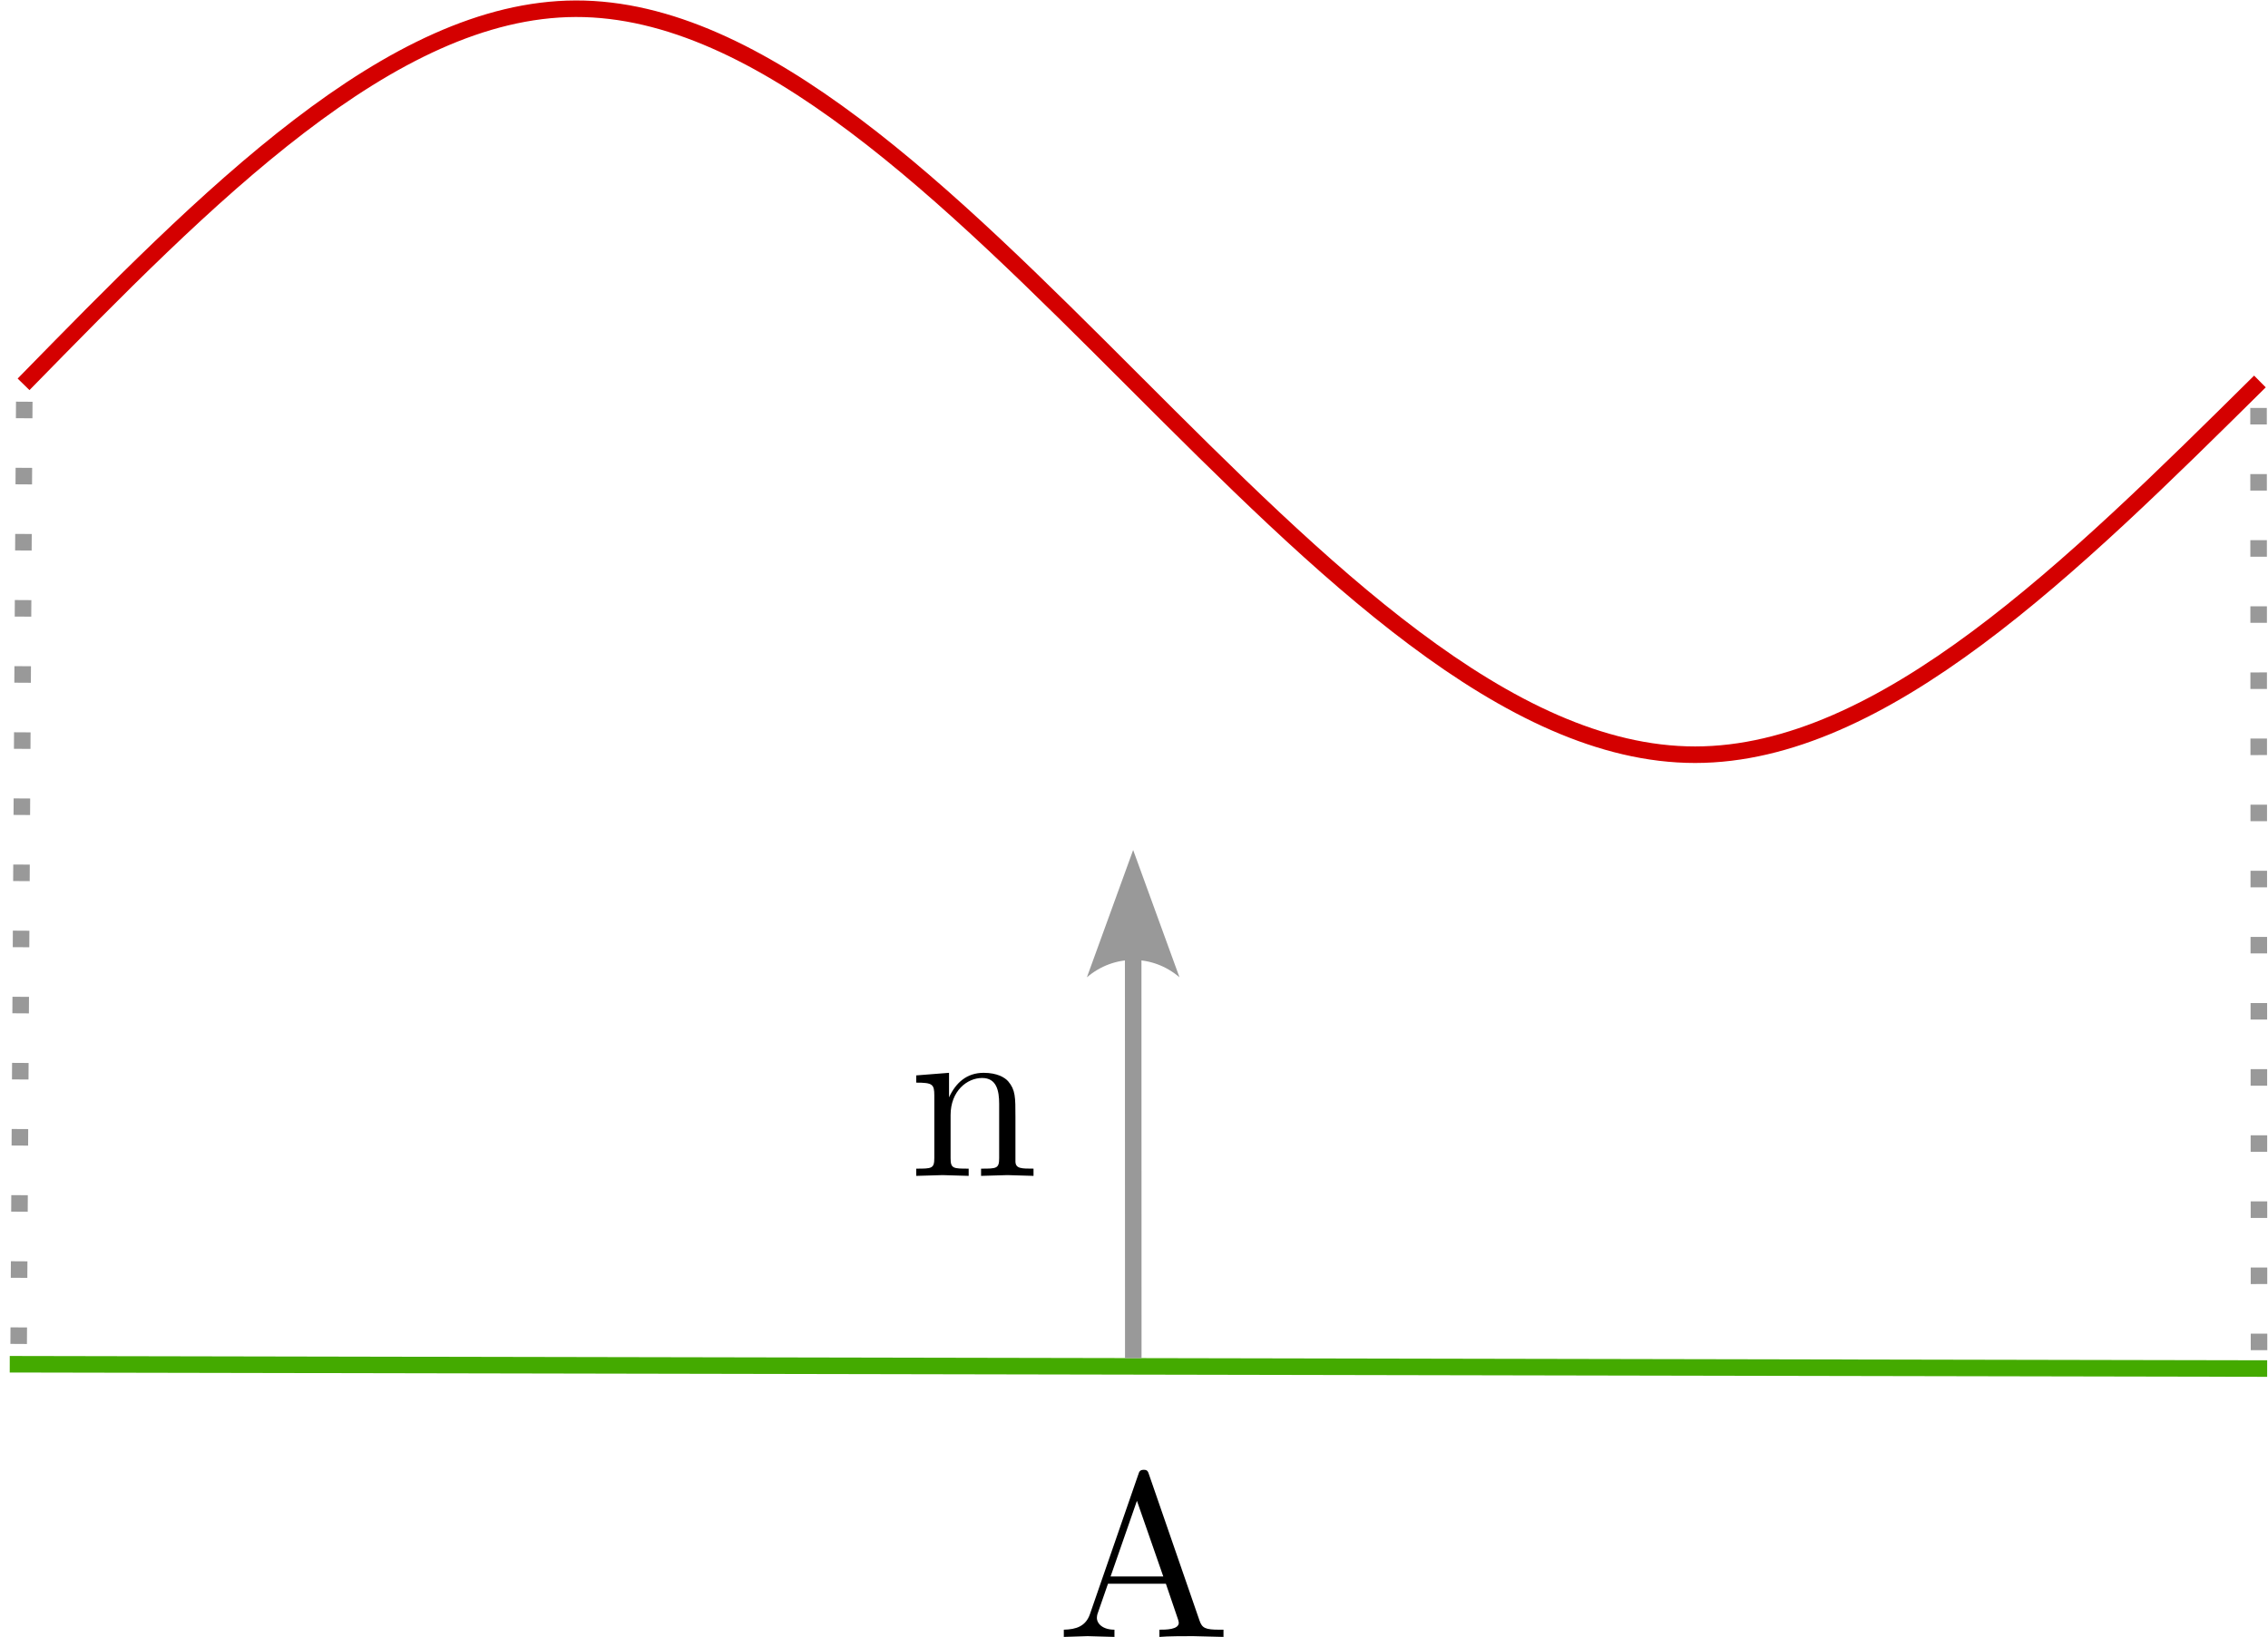
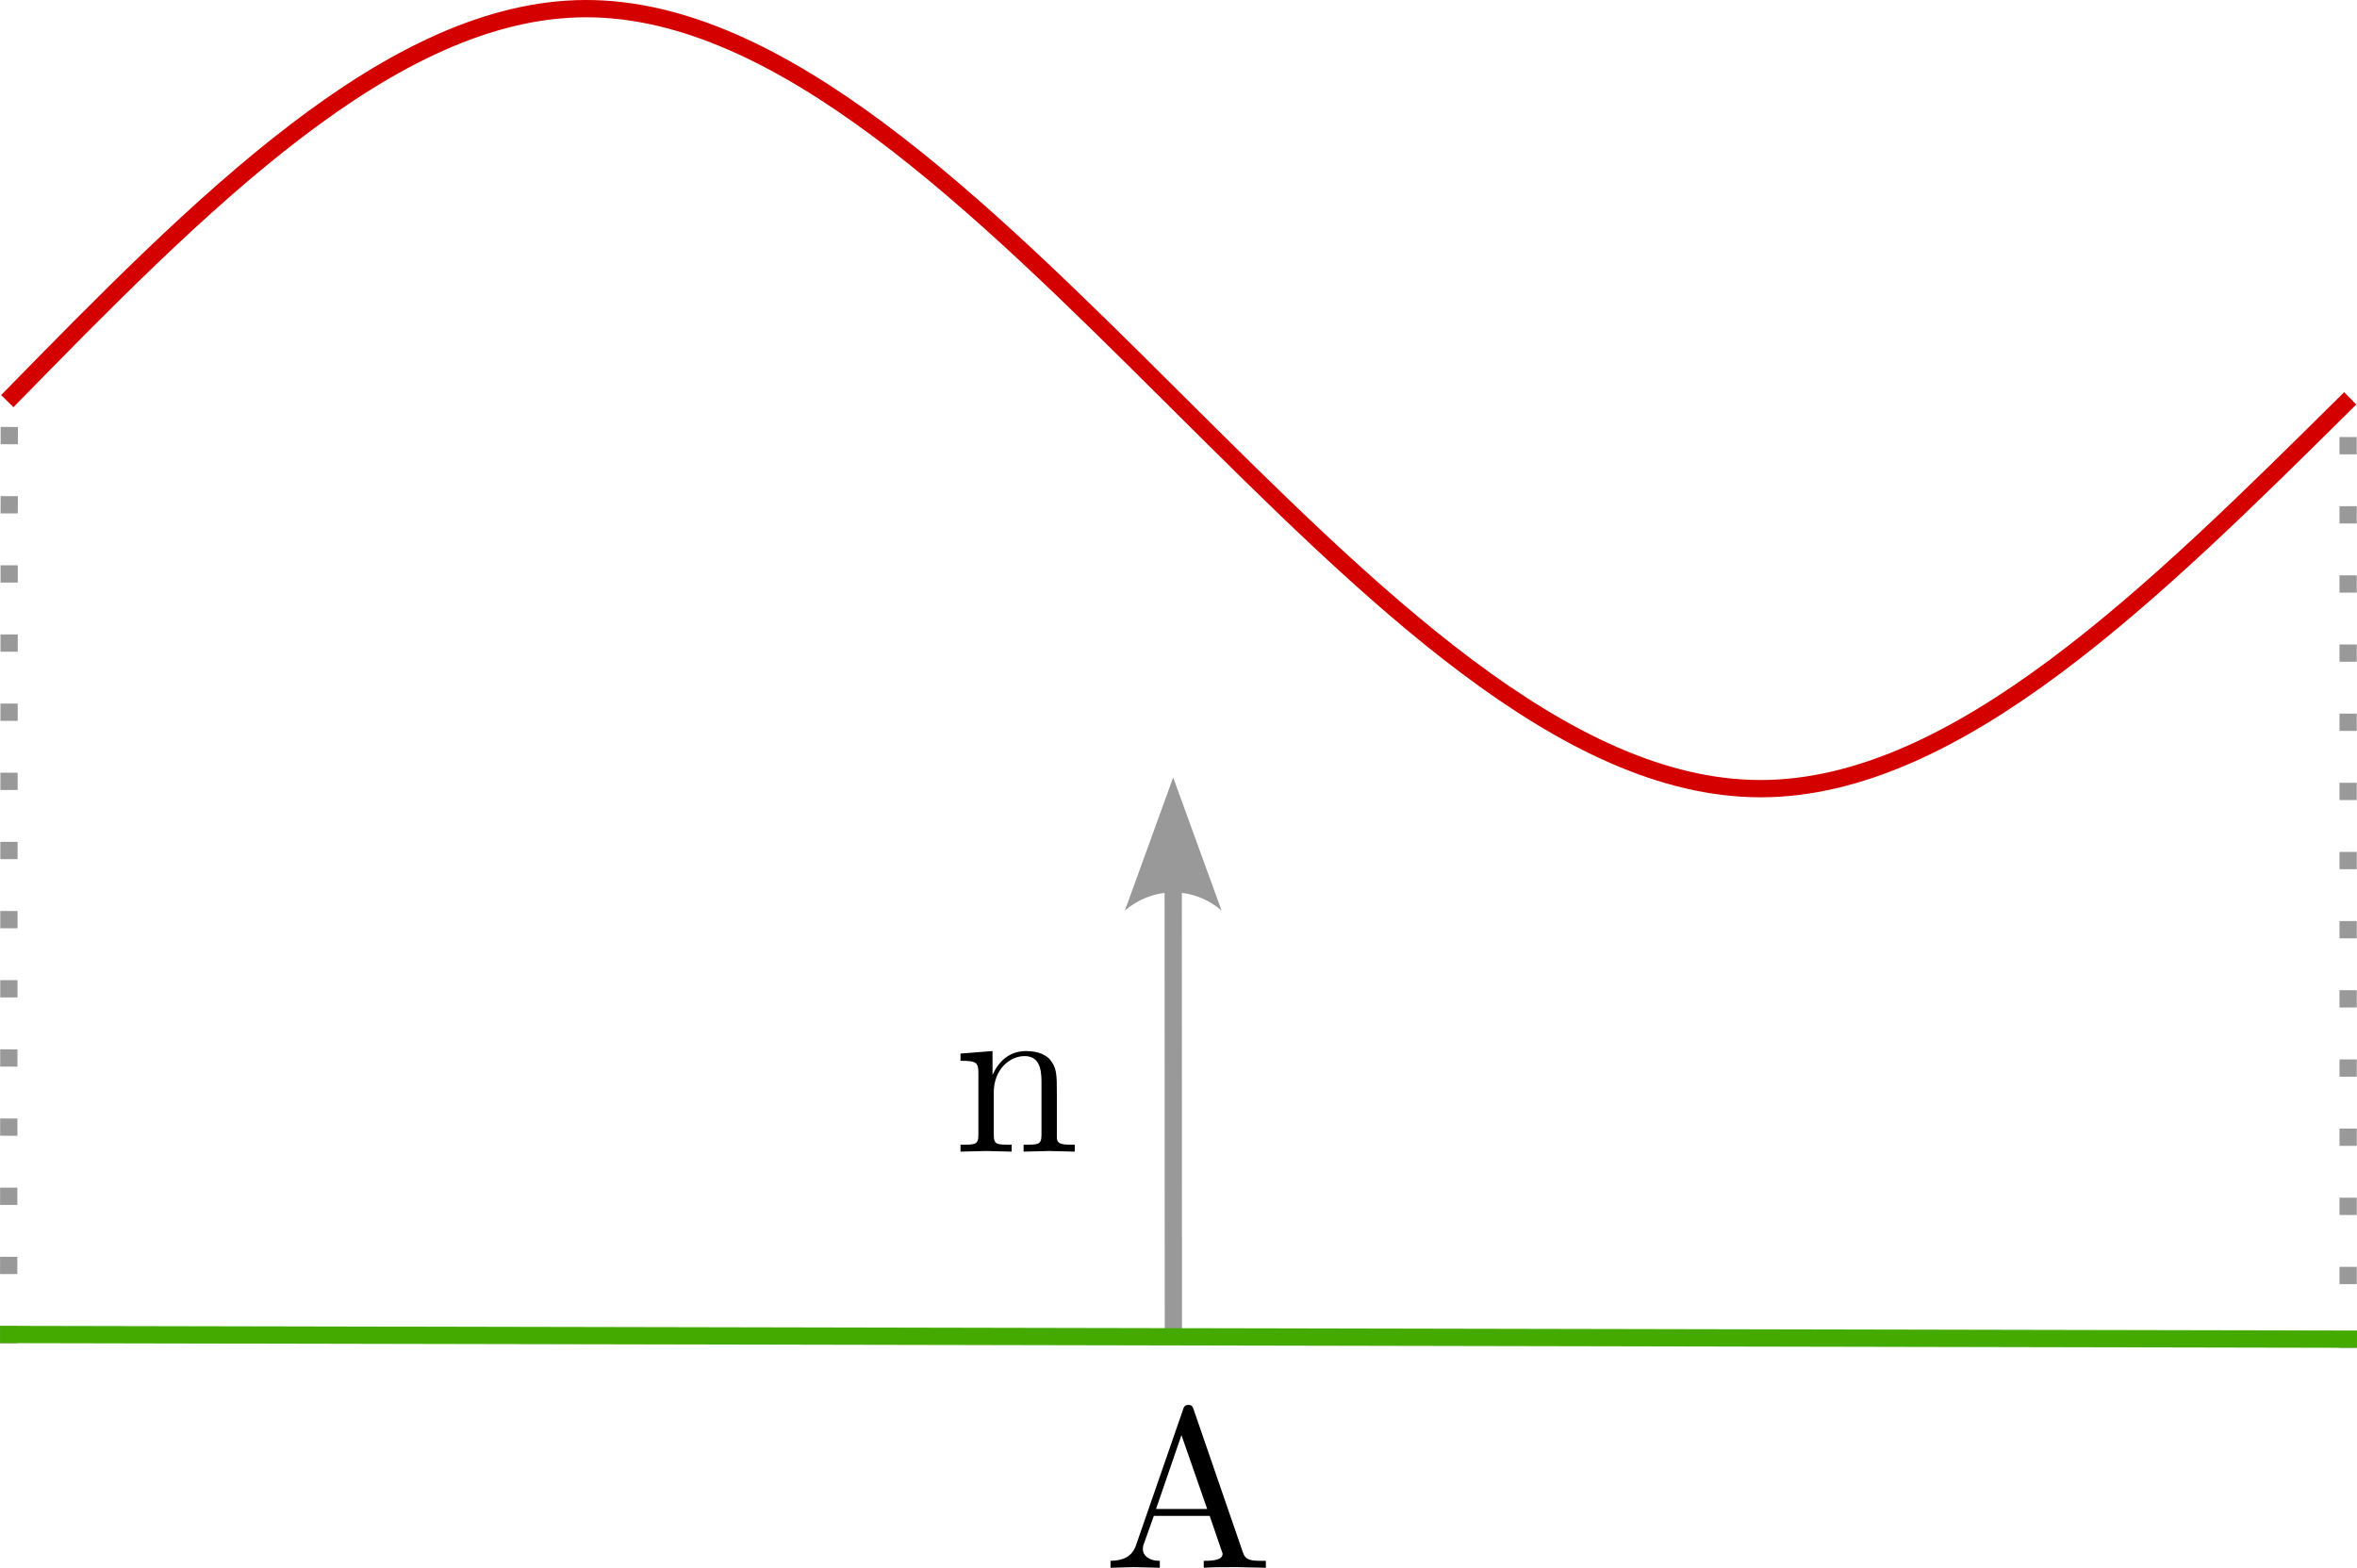
- <svg xmlns="http://www.w3.org/2000/svg" width="518.396" height="374.252" viewBox="0 0 137.159 99.021" version="1.1" id="svg1">
+ <svg xmlns="http://www.w3.org/2000/svg" width="443.208" height="294.777" viewBox="0 0 117.265 77.993" version="1.1" id="svg1">
  <defs id="defs1">
    <marker style="overflow:visible" id="ConcaveTriangle" refX="0" refY="0" orient="auto-start-reverse" markerWidth="1" markerHeight="1" viewBox="0 0 1 1" preserveAspectRatio="xMidYMid">
      <path transform="scale(0.7)" d="M -2,-4 9,0 -2,4 c 2,-2.33 2,-5.66 0,-8 z" style="fill:context-stroke;fill-rule:evenodd;stroke:none" id="path7" />
    </marker>
  </defs>
-   <g id="layer1" transform="translate(-3.37979,-16.3976)">
-     <circle id="path20" style="fill:#000000;stroke:#000000;stroke-width:0.265" cx="14.793" cy="36.943" r="0" />
-     <path style="fill:none;stroke:#d40000;stroke-width:1;stroke-linecap:butt;stroke-linejoin:miter;stroke-dasharray:none;stroke-opacity:1" d="M 9.038,42.505 C 20.137,31.159 31.235,19.813 42.429,19.784 c 11.194,-0.028 22.482,11.26 33.771,22.549 11.289,11.289 22.578,22.578 33.925,22.578 11.347,-1.15e-4 22.753,-11.289 34.159,-22.578" id="path21" transform="translate(-4.233332,-2.858066)" />
-     <path style="fill:none;stroke:#44aa00;stroke-width:1;stroke-linecap:butt;stroke-linejoin:miter;stroke-dasharray:none;stroke-opacity:1" d="m 3.969,110.13 c 45.506,0.087 91.013,0.174 136.519,0.261" id="path22" transform="translate(2.5279308e-8,-11.20362)" />
-     <path style="fill:none;stroke:#999999;stroke-width:1;stroke-linecap:butt;stroke-linejoin:miter;stroke-dasharray:1, 3;stroke-dashoffset:0;stroke-opacity:1" d="M 3.88,110.102 C 3.998,90.294 4.115,70.487 4.233,50.679" id="path23" transform="translate(0.6287746,-12.40401)" />
-     <path style="fill:none;stroke:#999999;stroke-width:1;stroke-linecap:butt;stroke-linejoin:miter;stroke-dasharray:1, 3;stroke-dashoffset:0;stroke-opacity:1" d="m 139.967,53.022 c 0.01,19.434 0.02,38.869 0.03,58.303" id="path24" transform="translate(2.5279308e-8,-11.94672)" />
-     <path style="fill:none;stroke:#999999;stroke-width:1;stroke-linecap:butt;stroke-linejoin:miter;stroke-dasharray:none;stroke-opacity:1;marker-end:url(#ConcaveTriangle)" d="m 71.973,109.591 c -0.002,-8.147 -0.004,-16.293 -0.006,-24.44" id="path25" transform="translate(-0.0571613,-11.03214)" />
-     <text xml:space="preserve" style="font-style:normal;font-variant:normal;font-weight:normal;font-stretch:normal;font-size:14.111px;font-family:'Cambria Math';-inkscape-font-specification:'Cambria Math, Normal';font-variant-ligatures:normal;font-variant-caps:normal;font-variant-numeric:normal;font-variant-east-asian:normal;fill:#000000;stroke:none;stroke-width:1;stroke-dasharray:1, 3;stroke-dashoffset:0;stroke-opacity:1" x="58.336" y="87.529" id="text25">
-       <tspan id="tspan25" style="font-style:normal;font-variant:normal;font-weight:normal;font-stretch:normal;font-size:14.111px;font-family:'Cambria Math';-inkscape-font-specification:'Cambria Math, Normal';font-variant-ligatures:normal;font-variant-caps:normal;font-variant-numeric:normal;font-variant-east-asian:normal;fill:#000000;stroke:none;stroke-width:1" x="58.336" y="87.529">n</tspan>
+   <g id="layer1" transform="translate(-3.374567,-20.59222)">
+     <circle id="path20" style="fill:#000000;stroke:#000000;stroke-width:0.227" cx="12.687" cy="33.931" r="0" />
+     <path style="fill:none;stroke:#d40000;stroke-width:1;stroke-linecap:butt;stroke-linejoin:miter;stroke-dasharray:none;stroke-opacity:1" d="M 8.568,42.495 C 19.68,31.157 30.792,19.819 42.064,19.792 53.337,19.765 64.768,31.049 76.129,42.336 87.489,53.622 98.778,64.911 110.125,64.911 121.473,64.911 132.878,53.622 144.284,42.333" id="path21" transform="matrix(0.8588935,0,0,0.86003,-3.621781,4.000723)" />
+     <path style="fill:none;stroke:#999999;stroke-width:1;stroke-linecap:butt;stroke-linejoin:miter;stroke-dasharray:1, 3;stroke-dashoffset:0;stroke-opacity:1" d="M 3.822,111.535 C 3.835,93.322 3.847,75.11 3.86,56.897" id="path23" transform="matrix(0.8588935,0,0,0.86003,0.5211509,-8.508985)" />
+     <path style="fill:none;stroke:#999999;stroke-width:1;stroke-linecap:butt;stroke-linejoin:miter;stroke-dasharray:1, 3;stroke-dashoffset:0;stroke-opacity:1" d="m 139.967,58.66 c 6.7e-4,17.562 0.001,35.123 0.002,52.685" id="path24" transform="matrix(0.8588935,0,0,0.86003,-0.01889951,-8.115701)" />
+     <path style="fill:none;stroke:#999999;stroke-width:1;stroke-linecap:butt;stroke-linejoin:miter;stroke-dasharray:none;stroke-opacity:1;marker-end:url(#ConcaveTriangle)" d="m 71.976,109.563 c -0.003,-8.609 -0.006,-17.217 -0.009,-25.826" id="path25" transform="matrix(0.8588935,0,0,0.86003,-0.06799501,-7.329134)" />
+     <text xml:space="preserve" style="font-style:normal;font-variant:normal;font-weight:normal;font-stretch:normal;font-size:11.289px;font-family:'Cambria Math';-inkscape-font-specification:'Cambria Math, Normal';font-variant-ligatures:normal;font-variant-caps:normal;font-variant-numeric:normal;font-variant-east-asian:normal;fill:#000000;stroke:none;stroke-width:0.859;stroke-dasharray:0.859, 2.578;stroke-dashoffset:0;stroke-opacity:1" x="50.834" y="77.832" id="text25" transform="scale(0.999339,1.000661)">
+       <tspan id="tspan25" style="font-style:normal;font-variant:normal;font-weight:normal;font-stretch:normal;font-size:11.289px;font-family:'Cambria Math';-inkscape-font-specification:'Cambria Math, Normal';font-variant-ligatures:normal;font-variant-caps:normal;font-variant-numeric:normal;font-variant-east-asian:normal;fill:#000000;stroke:none;stroke-width:0.859" x="50.834" y="77.832">n</tspan>
    </text>
-     <text xml:space="preserve" style="font-style:normal;font-variant:normal;font-weight:normal;font-stretch:normal;font-size:14.111px;font-family:'Cambria Math';-inkscape-font-specification:'Cambria Math, Normal';font-variant-ligatures:normal;font-variant-caps:normal;font-variant-numeric:normal;font-variant-east-asian:normal;fill:#000000;stroke:none;stroke-width:1;stroke-dasharray:1, 3;stroke-dashoffset:0;stroke-opacity:1" x="67.261" y="115.419" id="text25-4">
-       <tspan id="tspan26" x="67.261" y="115.419">A</tspan>
+     <text xml:space="preserve" style="font-style:normal;font-variant:normal;font-weight:normal;font-stretch:normal;font-size:11.289px;font-family:'Cambria Math';-inkscape-font-specification:'Cambria Math, Normal';font-variant-ligatures:normal;font-variant-caps:normal;font-variant-numeric:normal;font-variant-east-asian:normal;fill:#000000;stroke:none;stroke-width:0.859;stroke-dasharray:0.859, 2.578;stroke-dashoffset:0;stroke-opacity:1" x="58.305" y="98.52" id="text25-4" transform="scale(0.999339,1.000661)">
+       <tspan id="tspan26" x="58.305" y="98.52" style="font-style:normal;font-variant:normal;font-weight:normal;font-stretch:normal;font-size:11.289px;font-family:'Cambria Math';-inkscape-font-specification:'Cambria Math, Normal';font-variant-ligatures:normal;font-variant-caps:normal;font-variant-numeric:normal;font-variant-east-asian:normal;stroke-width:0.859">A</tspan>
    </text>
+     <path style="fill:none;stroke:#44aa00;stroke-width:1;stroke-linecap:butt;stroke-linejoin:miter;stroke-dasharray:none;stroke-opacity:1" d="m 3.954,110.1 c 45.509,0.091 91.018,0.181 136.526,0.272" id="path22" transform="matrix(0.8588935,0,0,0.86003,-0.01866082,-7.709197)" />
  </g>
</svg>
